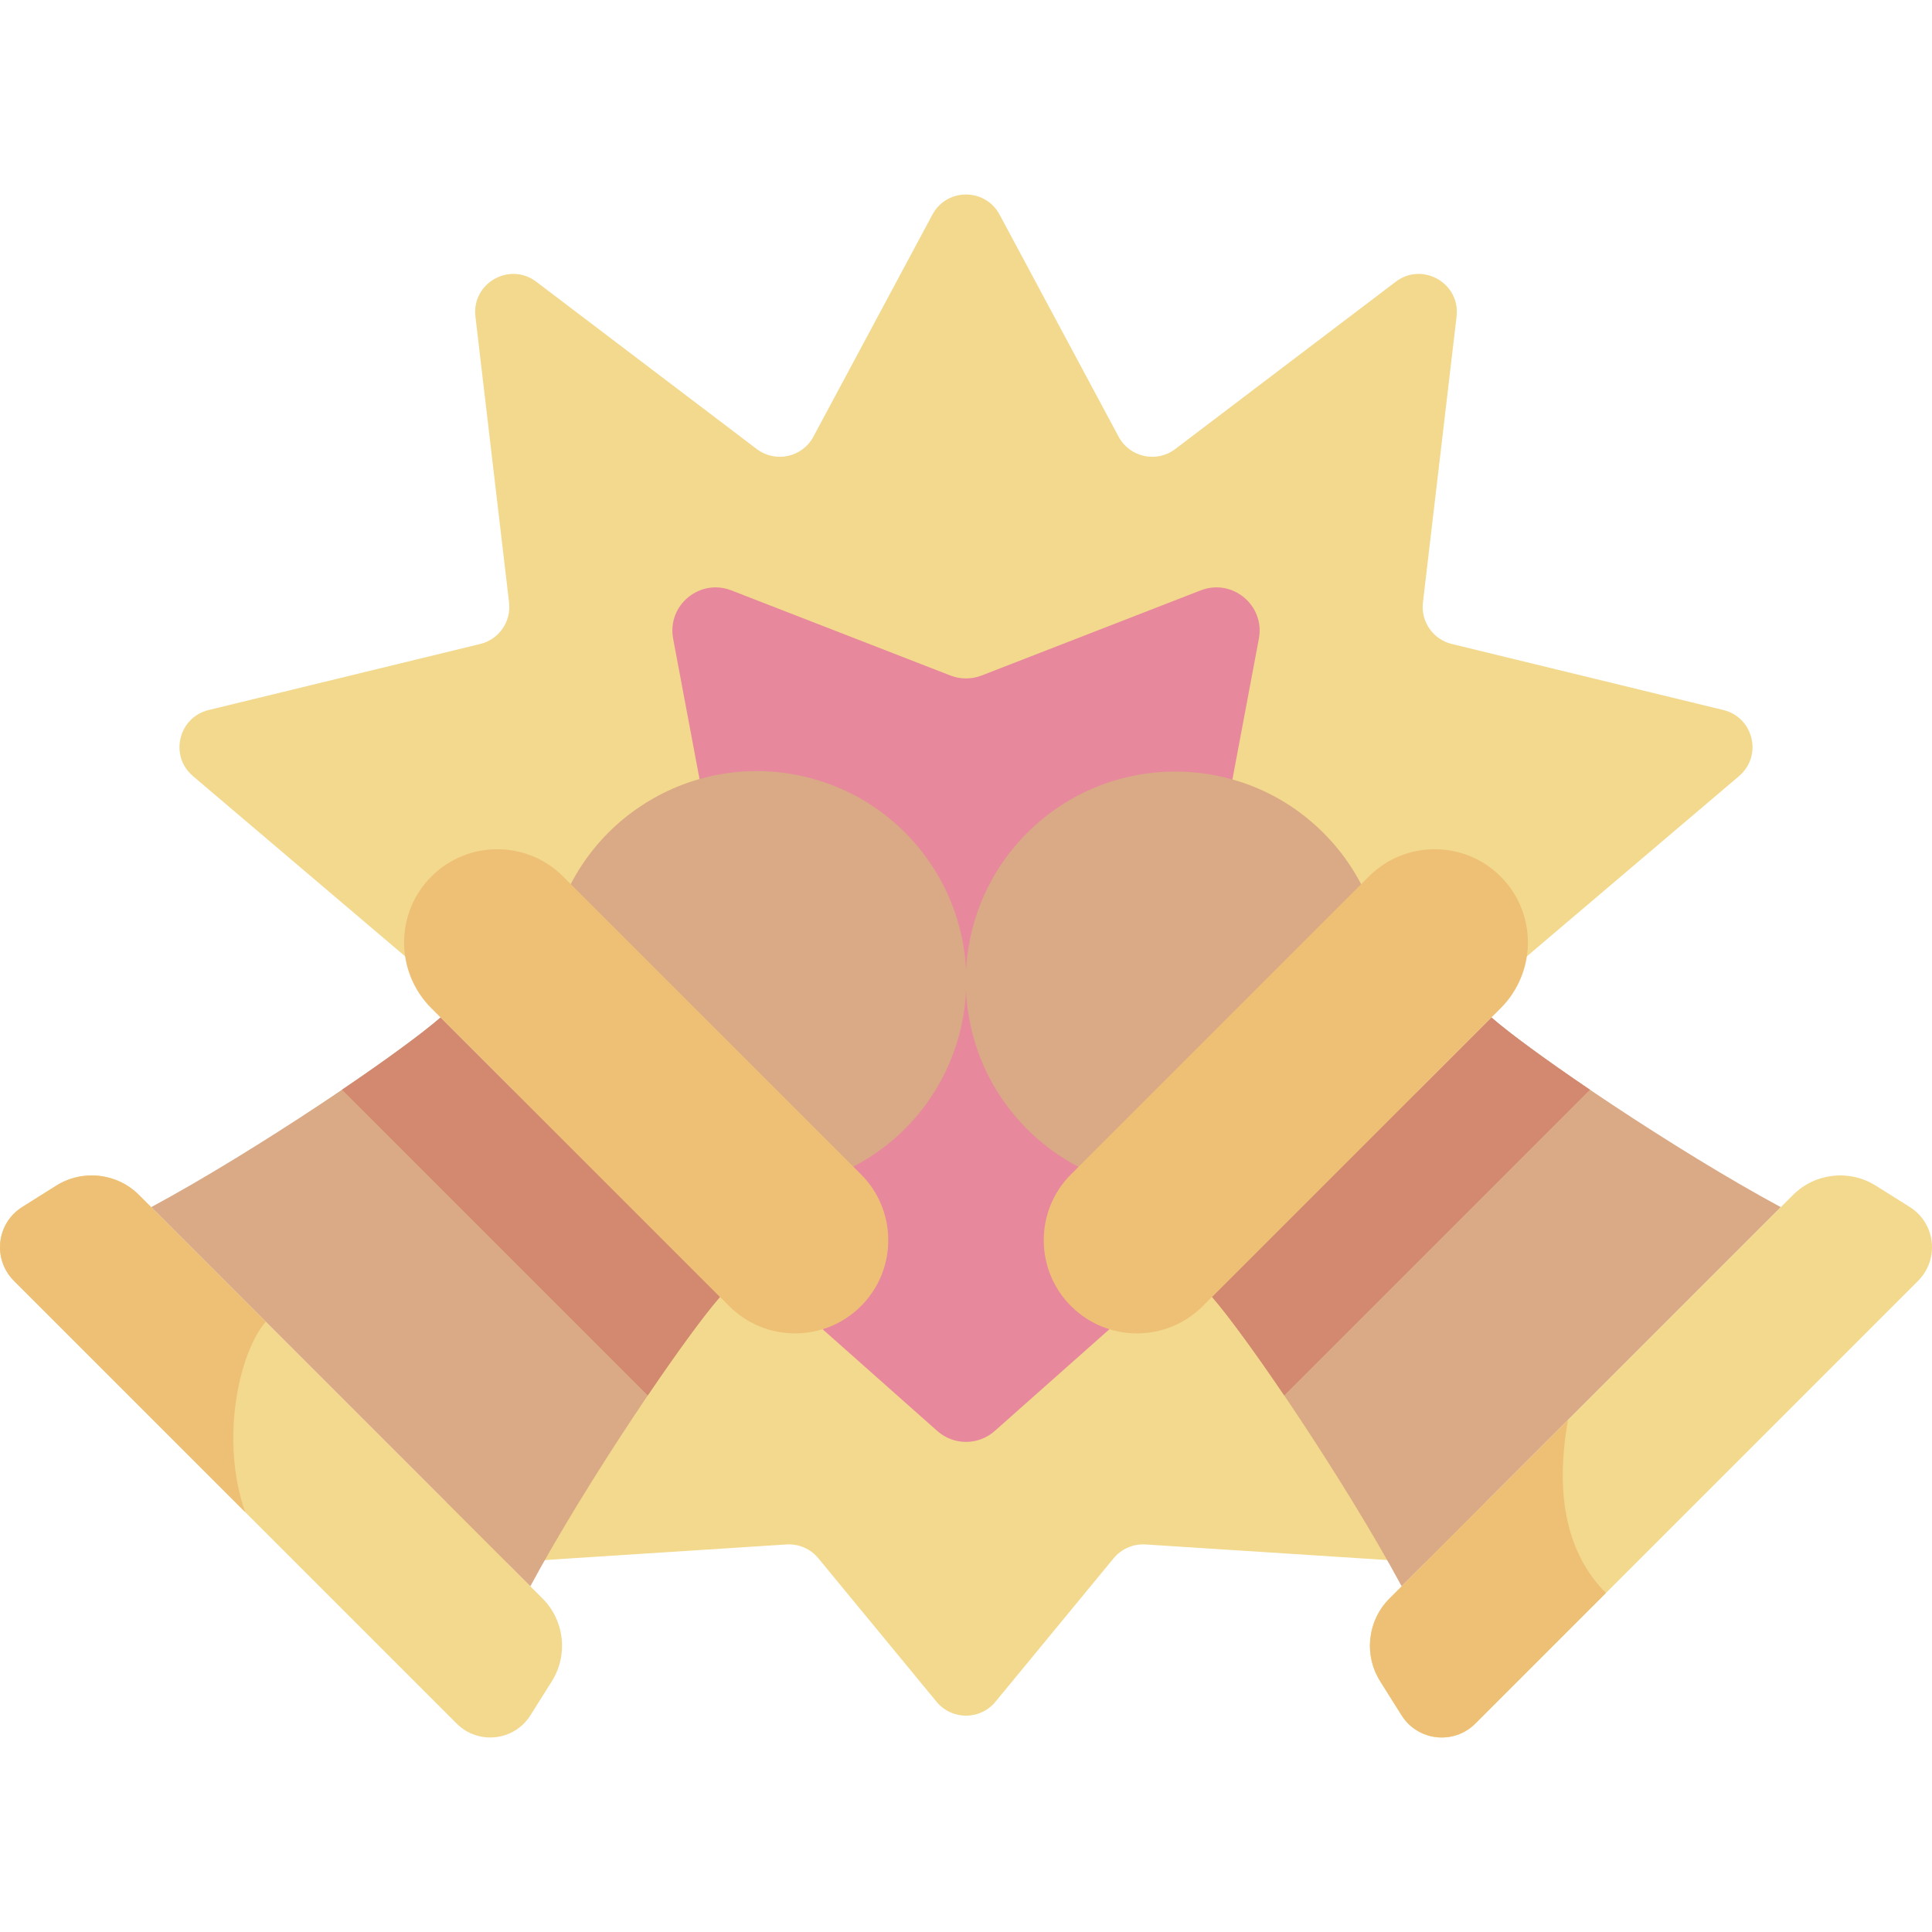
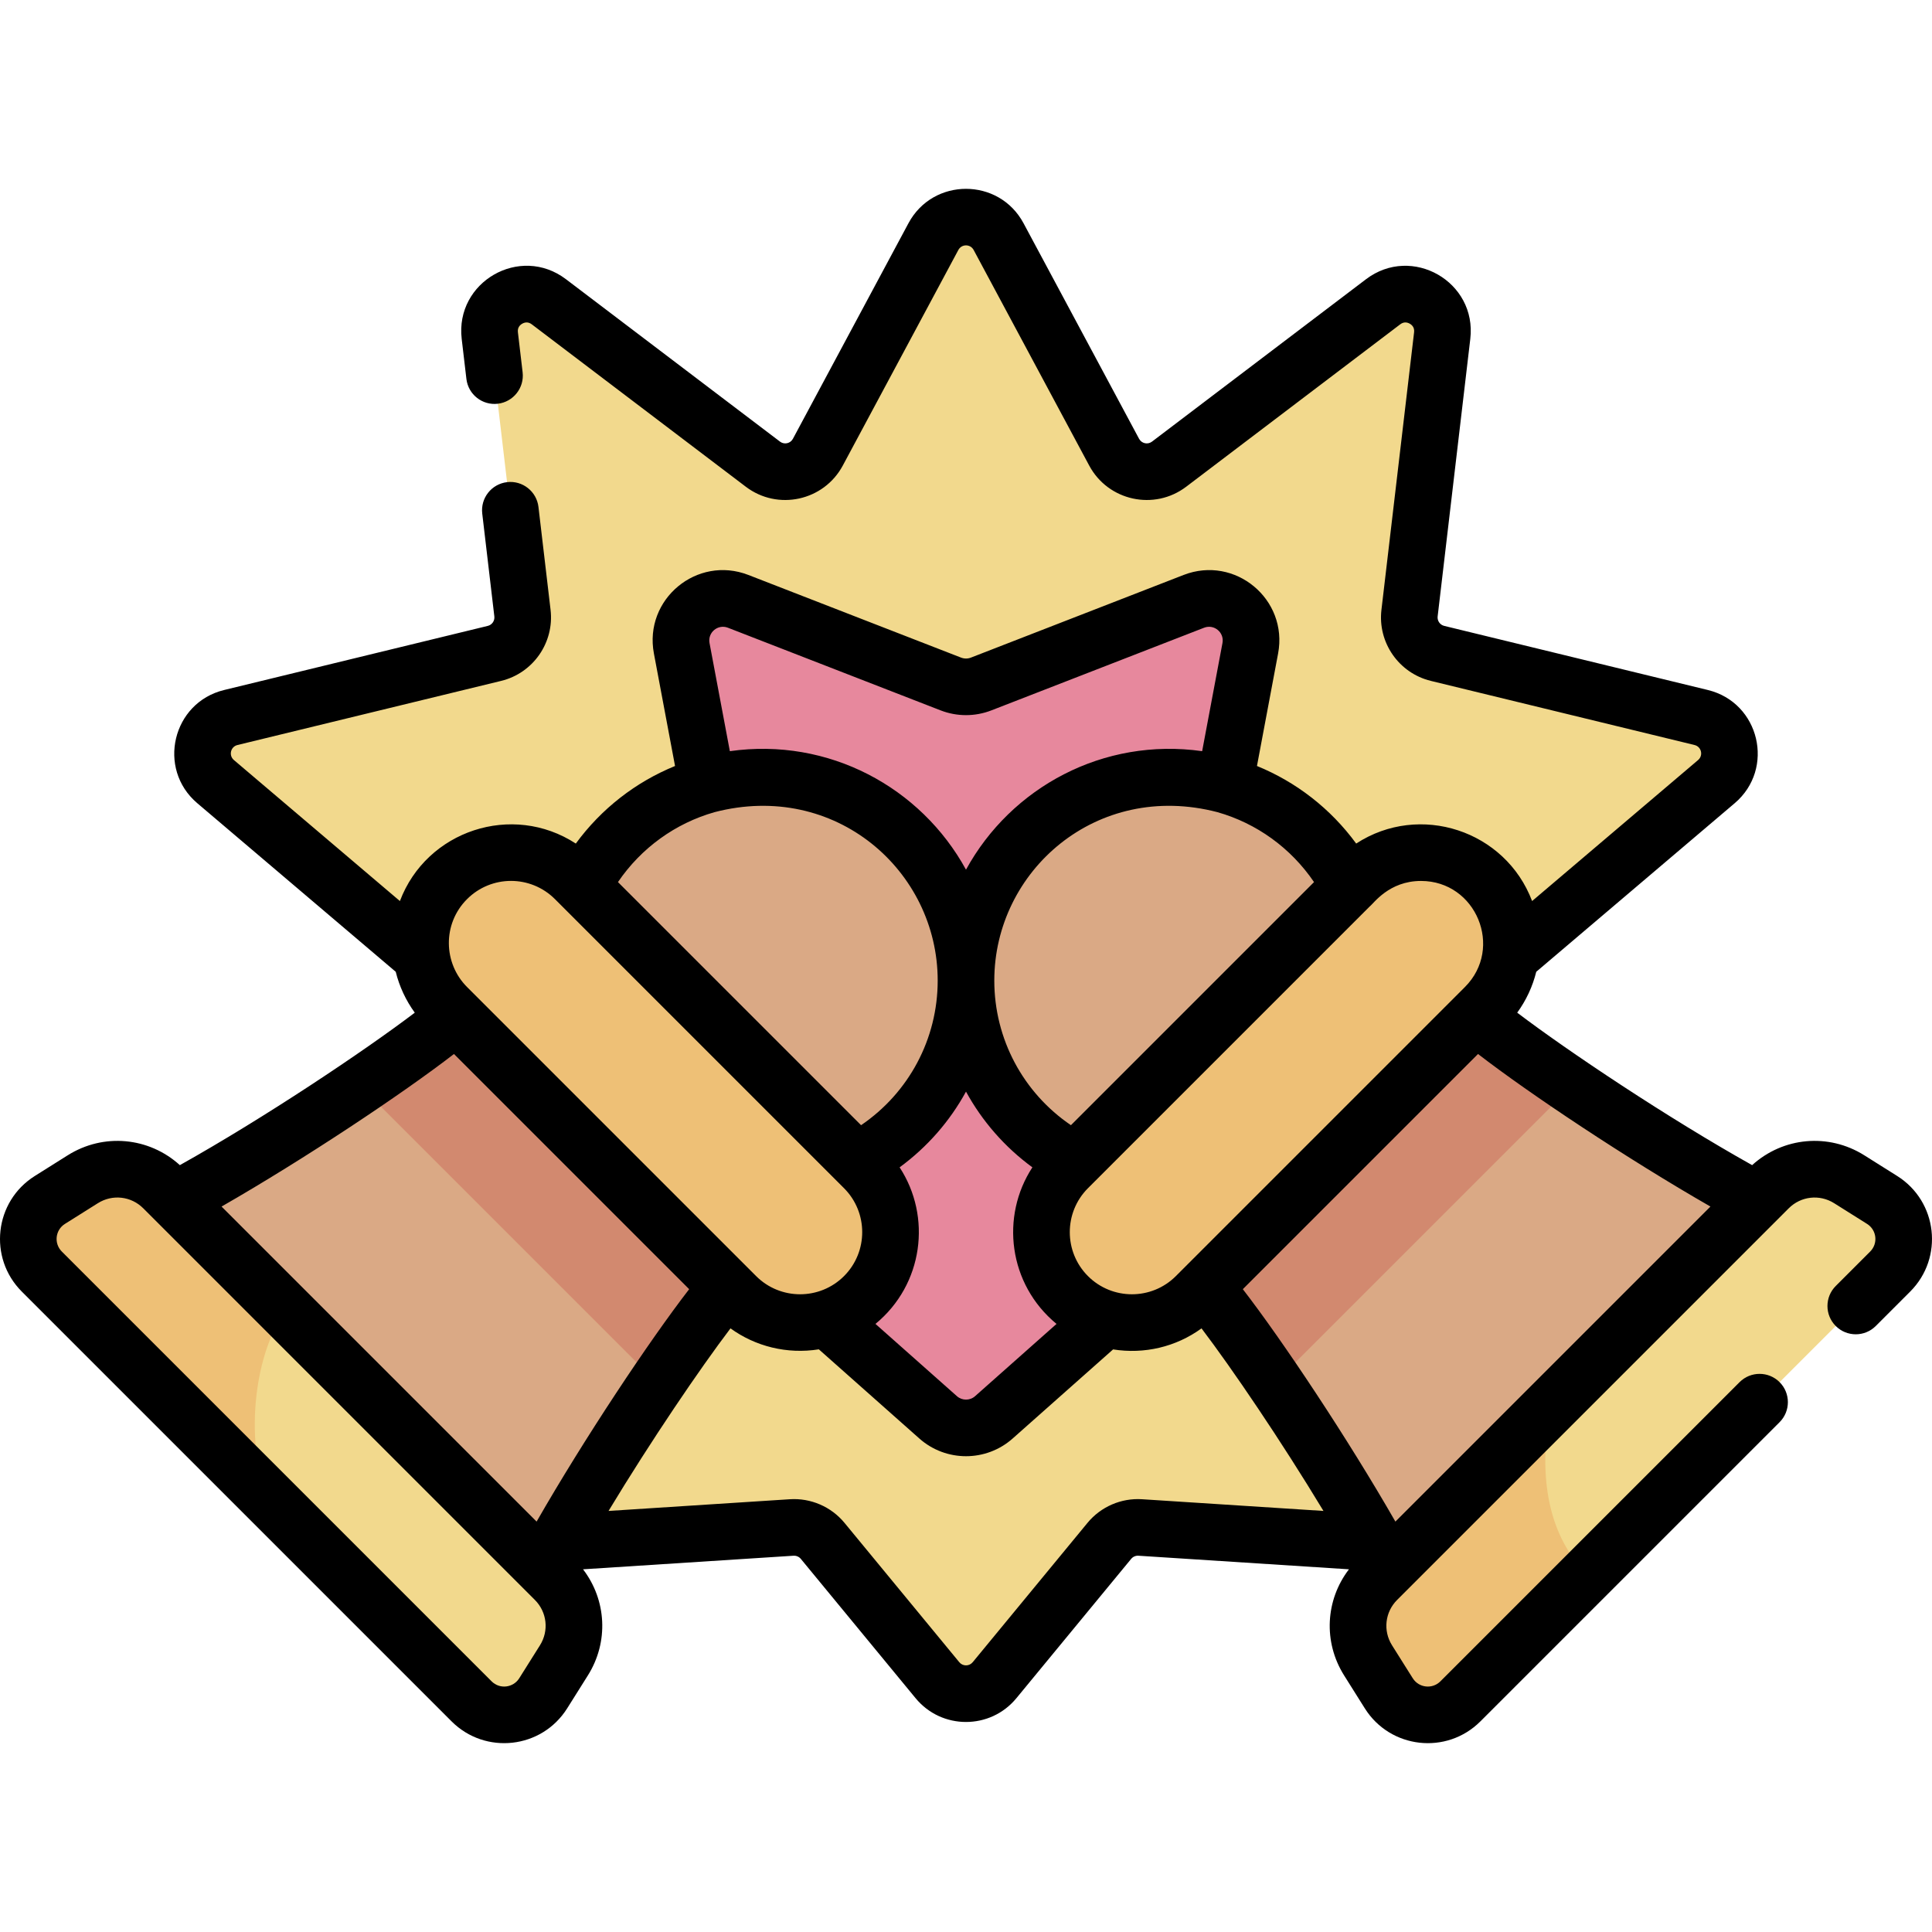
- <svg xmlns="http://www.w3.org/2000/svg" id="Capa_1" enable-background="new 0 0 512 512" height="512" viewBox="0 0 512 512" width="512">
+ <svg xmlns="http://www.w3.org/2000/svg" id="Capa_1" enable-background="new 0 0 512.002 512.002" height="512" viewBox="0 0 512.002 512.002" width="512">
  <g>
-     <path d="m263.792 450.992 31.34-38.041c2.063-2.504 5.204-3.864 8.442-3.656l92.99 5.997-22.172-136.162 86.474-73.459c6.286-5.34 3.863-15.556-4.151-17.505l-71.982-17.505c-4.958-1.206-8.237-5.922-7.641-10.99l8.914-75.781c1.04-8.84-9.039-14.603-16.13-9.222l-58.43 44.336c-4.944 3.751-12.069 2.196-15.001-3.273l-31.547-58.856c-3.807-7.102-13.99-7.102-17.797 0l-31.547 58.856c-2.932 5.47-10.057 7.024-15.001 3.273l-58.43-44.336c-7.091-5.381-17.17.382-16.13 9.222l8.914 75.781c.596 5.068-2.683 9.784-7.641 10.99l-71.982 17.505c-8.014 1.949-10.437 12.165-4.151 17.505l86.473 73.459-22.172 136.163 92.99-5.997c3.238-.209 6.379 1.151 8.442 3.656l31.34 38.041c4.04 4.901 11.548 4.901 15.586-.001z" fill="#f2d98d" />
-     <path d="m260.152 179.012 58.045-22.556c8.381-3.257 17.077 3.964 15.417 12.8l-12.104 64.416c-.211 1.12-.253 2.265-.125 3.398l8.631 76.745c.417 3.705-.995 7.381-3.784 9.855l-62.624 55.558c-4.34 3.85-10.873 3.85-15.213 0l-62.624-55.558c-2.789-2.474-4.2-6.15-3.784-9.855l8.631-76.745c.127-1.133.085-2.278-.125-3.398l-12.104-64.416c-1.66-8.837 7.036-16.057 15.417-12.8l58.045 22.556c2.668 1.038 5.63 1.038 8.301 0z" fill="#e7889d" />
+     <path d="m263.564 445.274 30.421-36.927c2.003-2.431 5.052-3.751 8.195-3.548l90.266 5.821-21.522-132.174 83.94-71.307c6.102-5.184 3.75-15.1-4.029-16.992l-69.873-16.992c-4.813-1.17-7.996-5.748-7.417-10.668l8.653-73.561c1.009-8.581-8.774-14.175-15.657-8.952l-56.718 43.037c-4.799 3.641-11.716 2.132-14.562-3.177l-30.622-57.132c-3.695-6.894-13.58-6.894-17.275 0l-30.622 57.132c-2.846 5.309-9.763 6.819-14.562 3.177l-56.718-43.037c-6.883-5.223-16.667.371-15.657 8.952l8.653 73.561c.579 4.919-2.604 9.497-7.417 10.668l-69.873 16.992c-7.779 1.892-10.131 11.808-4.029 16.992l83.94 71.307-21.522 132.174 90.266-5.821c3.143-.203 6.192 1.118 8.195 3.548l30.421 36.927c3.918 4.759 11.205 4.759 15.125 0z" fill="#f2d98d" />
+     <path d="m260.03 181.262 56.345-21.895c8.135-3.161 16.577 3.848 14.965 12.426l-11.75 62.529c-.204 1.087-.245 2.199-.122 3.298l8.378 74.496c.405 3.596-.965 7.165-3.673 9.566l-60.789 53.93c-4.213 3.738-10.555 3.738-14.768 0l-60.789-53.93c-2.707-2.402-4.077-5.97-3.673-9.566l8.378-74.496c.124-1.099.083-2.211-.122-3.298l-11.75-62.529c-1.612-8.578 6.83-15.587 14.965-12.426l56.345 21.895c2.593 1.007 5.468 1.007 8.06 0z" fill="#e7889d" />
    <g>
-       <g>
-         <path d="m471.936 319.91c-27.823-14.992-65.549-40.556-76.69-50.268l-74.055 74.055c9.712 11.141 35.276 48.867 50.268 76.69z" fill="#daa985" />
-         <path d="m508.313 339.426-117.337 117.338c-5.712 5.712-15.251 4.639-19.551-2.199l-5.653-8.99c-4.404-7.004-3.378-16.122 2.472-21.973l106.908-106.908c5.85-5.85 14.969-6.876 21.973-2.472l8.99 5.653c6.838 4.301 7.911 13.839 2.198 19.551z" fill="#f2d98d" />
-         <path d="m415.531 376.315-47.287 47.287c-5.85 5.85-6.876 14.969-2.472 21.973l5.653 8.99c4.3 6.839 13.839 7.912 19.551 2.199l34.614-34.614c-8.75-8.76-14.113-22.914-10.059-45.835z" fill="#eec076" />
-         <ellipse cx="311.524" cy="259.975" fill="#daa985" rx="55.524" ry="55.524" transform="matrix(.707 -.707 .707 .707 -92.587 296.426)" />
-         <path d="m421.355 288.788c-11.669-7.906-21.334-14.983-26.109-19.146l-74.055 74.055c4.163 4.775 11.24 14.44 19.146 26.109z" fill="#d2896f" />
-         <path d="m362.755 232.285-78.92 78.92c-9.644 9.644-9.644 25.28 0 34.924 9.644 9.644 25.28 9.644 34.924 0l78.92-78.92c9.644-9.644 9.644-25.28 0-34.924-9.644-9.644-25.28-9.644-34.924 0z" fill="#eec076" />
-       </g>
-       <g>
-         <path d="m140.54 420.386c14.992-27.823 40.556-65.549 50.268-76.69l-74.055-74.055c-11.141 9.712-48.867 35.276-76.69 50.268z" fill="#daa985" />
-         <path d="m121.024 456.764-117.337-117.338c-5.712-5.712-4.639-15.251 2.2-19.551l8.99-5.653c7.004-4.404 16.122-3.378 21.973 2.472l106.908 106.908c5.85 5.85 6.876 14.969 2.472 21.973l-5.653 8.99c-4.302 6.838-13.84 7.911-19.553 2.199z" fill="#f2d98d" />
-         <path d="m70.427 350.273-33.578-33.578c-5.85-5.85-14.969-6.876-21.973-2.472l-8.99 5.653c-6.839 4.3-7.912 13.839-2.2 19.551l61.311 61.311c-6.637-18.622-1.883-41.948 5.43-50.465z" fill="#eec076" />
-         <ellipse cx="200.476" cy="259.975" fill="#daa985" rx="55.524" ry="55.524" transform="matrix(.845 -.535 .535 .845 -107.936 147.459)" />
-         <path d="m171.663 369.806c7.906-11.669 14.983-21.334 19.146-26.109l-74.055-74.055c-4.775 4.163-14.44 11.24-26.109 19.146z" fill="#d2896f" />
-         <path d="m228.165 311.206-78.92-78.92c-9.644-9.644-25.28-9.644-34.924 0-9.644 9.644-9.644 25.28 0 34.924l78.92 78.92c9.644 9.644 25.28 9.644 34.924 0 9.644-9.644 9.644-25.28 0-34.924z" fill="#eec076" />
-       </g>
+       <path d="m465.61 318.033c-27.008-14.553-63.629-39.368-74.443-48.796l-71.885 71.885c9.427 10.814 34.242 47.435 48.796 74.443z" fill="#daa985" />
+       <path d="m500.922 336.977-113.9 113.9c-5.545 5.545-14.804 4.503-18.978-2.135l-5.487-8.726c-4.275-6.798-3.279-15.65 2.4-21.329l103.776-103.776c5.679-5.679 14.53-6.674 21.329-2.4l8.726 5.487c6.637 4.175 7.679 13.434 2.134 18.979z" fill="#f2d98d" />
+       <path d="m410.858 372.785-45.902 45.902c-5.679 5.679-6.675 14.53-2.4 21.329l5.487 8.726c4.174 6.638 13.433 7.68 18.978 2.135l33.6-33.6c-8.493-8.503-13.699-22.243-9.763-44.492z" fill="#eec076" />
+       <ellipse cx="309.898" cy="259.853" fill="#daa985" rx="53.897" ry="53.898" transform="matrix(.994 -.112 .112 .994 -27.159 36.352)" />
+       <path d="m416.511 287.822c-11.327-7.674-20.709-14.544-25.344-18.585l-71.885 71.885c4.041 4.635 10.91 14.017 18.585 25.344z" fill="#d2896f" />
+       <path d="m359.628 232.975-76.608 76.608c-9.361 9.361-9.362 24.539 0 33.901 9.361 9.361 24.539 9.361 33.901 0l76.608-76.608c9.361-9.361 9.361-24.539 0-33.901-9.362-9.362-24.54-9.361-33.901 0z" fill="#eec076" />
    </g>
+     <g>
+       <path d="m143.923 415.565c14.553-27.008 39.368-63.629 48.796-74.443l-71.885-71.885c-10.814 9.427-47.435 34.242-74.443 48.796z" fill="#daa985" />
+       <path d="m124.979 450.877-113.9-113.9c-5.545-5.545-4.503-14.804 2.135-18.978l8.726-5.487c6.799-4.275 15.65-3.279 21.329 2.4l103.776 103.776c5.679 5.679 6.674 14.53 2.399 21.329l-5.487 8.726c-4.174 6.637-13.433 7.679-18.978 2.134z" fill="#f2d98d" />
+       <path d="m75.864 347.505-32.595-32.595c-5.679-5.679-14.53-6.675-21.329-2.4l-8.726 5.487c-6.638 4.174-7.68 13.433-2.135 18.978l59.515 59.515c-6.443-18.074-1.828-40.716 5.27-48.985z" fill="#eec076" />
+       <ellipse cx="202.103" cy="259.853" fill="#daa985" rx="53.897" ry="53.898" transform="matrix(.94 -.343 .343 .94 -76.786 84.953)" />
+       <path d="m174.134 366.467c7.674-11.327 14.544-20.709 18.585-25.344l-71.885-71.885c-4.635 4.041-14.017 10.91-25.344 18.585z" fill="#d2896f" />
+       <path d="m228.981 309.583-76.608-76.608c-9.361-9.361-24.539-9.361-33.901 0-9.361 9.361-9.361 24.539 0 33.901l76.608 76.608c9.361 9.361 24.539 9.361 33.901 0 9.362-9.362 9.362-24.54 0-33.901z" fill="#eec076" />
+     </g>
+     <path d="m502.779 311.65-8.727-5.488c-9.476-5.956-21.511-4.832-29.717 2.612-22.317-12.483-48.853-30.228-62.257-40.404 2.376-3.27 4.085-6.938 5.048-10.838l52.593-44.677c10.763-9.144 6.61-26.659-7.113-29.996l-69.872-16.99c-1.128-.275-1.878-1.352-1.742-2.505l8.653-73.561c1.783-15.152-15.482-25.028-27.639-15.803l-56.718 43.037c-1.135.864-2.755.49-3.417-.746l-30.623-57.131c-6.513-12.151-23.978-12.161-30.496 0l-30.623 57.131c-.666 1.242-2.285 1.605-3.417.746l-56.718-43.037c-12.183-9.246-29.419.684-27.64 15.803l1.249 10.619c.484 4.114 4.212 7.061 8.325 6.572 4.114-.483 7.057-4.211 6.573-8.324l-1.249-10.619c-.147-1.249.54-1.922 1.142-2.267s1.53-.595 2.532.165l56.718 43.037c8.473 6.432 20.687 3.755 25.706-5.609l30.623-57.131c.871-1.625 3.183-1.626 4.055 0l30.623 57.131c5.025 9.375 17.243 12.033 25.706 5.609l56.718-43.037c1.001-.76 1.929-.51 2.532-.165s1.29 1.018 1.143 2.267l-8.653 73.561c-1.02 8.672 4.609 16.768 13.094 18.832l69.873 16.991c1.835.445 2.385 2.765.946 3.988l-43.986 37.366c-7.068-18.714-29.794-26.197-46.618-15.237-6.764-9.244-15.886-16.313-26.297-20.556l5.603-29.82c2.7-14.368-11.42-26.101-25.053-20.801l-56.344 21.895c-.849.33-1.782.329-2.627 0l-56.345-21.895c-13.637-5.294-27.752 6.433-25.052 20.802l5.603 29.82c-10.411 4.244-19.533 11.312-26.297 20.556-16.828-10.964-39.552-3.474-46.618 15.237l-43.986-37.366c-1.439-1.222-.891-3.543.945-3.988l69.874-16.992c8.484-2.064 14.113-10.159 13.093-18.831l-3.207-27.265c-.484-4.114-4.218-7.062-8.325-6.572-4.114.483-7.057 4.211-6.573 8.324l3.207 27.265c.136 1.153-.613 2.23-1.741 2.504l-69.872 16.991c-13.723 3.337-17.877 20.852-7.113 29.996l52.592 44.677c.963 3.899 2.672 7.567 5.048 10.838-13.404 10.175-39.939 27.921-62.257 40.404-8.207-7.444-20.243-8.57-29.717-2.611l-8.726 5.487c-10.725 6.743-12.387 21.689-3.446 30.631l113.9 113.9c8.933 8.932 23.88 7.29 30.631-3.447l5.487-8.726c5.583-8.878 4.944-20.006-1.283-28.126l55.791-3.598c.733-.037 1.455.265 1.924.833l30.421 36.926c6.928 8.409 19.793 8.392 26.706 0l30.422-36.927c.468-.568 1.185-.879 1.922-.832l55.793 3.598c-6.227 8.119-6.866 19.248-1.283 28.126l5.487 8.726c6.739 10.717 21.681 12.396 30.631 3.447l79.289-79.289c2.929-2.93 2.929-7.678 0-10.607-2.929-2.928-7.678-2.928-10.606 0l-79.289 79.289c-2.142 2.143-5.713 1.743-7.326-.825l-5.487-8.725c-2.427-3.86-1.871-8.809 1.354-12.033.108-.108 108.988-108.986 103.776-103.776 3.225-3.226 8.173-3.778 12.033-1.354l8.726 5.487c2.561 1.611 2.971 5.179.824 7.327l-9.125 9.125c-2.929 2.929-2.929 7.678 0 10.606s7.678 2.929 10.606-.001l9.124-9.124c8.961-8.96 7.261-23.902-3.444-30.632zm-139.778-71.441c1.001-.721 5.053-6.747 13.577-6.747 14.635 0 21.972 17.788 11.647 28.11l-76.608 76.608c-6.421 6.425-16.871 6.422-23.294 0-6.422-6.422-6.422-16.871 0-23.293 18.486-18.486 74.578-74.578 74.678-74.678zm-14.769-6.445-64.424 64.424c-12.637-8.589-20.308-22.826-20.308-38.335 0-29.014 27.07-52.973 59.139-44.621 10.368 2.95 19.43 9.465 25.593 18.532zm-109.825 75.593c7.348-5.377 13.321-12.245 17.594-20.066 4.272 7.821 10.245 14.689 17.594 20.066-8.492 12.984-6.387 30.953 6.398 41.496l-21.584 19.149c-1.372 1.217-3.442 1.217-4.813 0l-21.588-19.152c12.709-10.457 14.945-28.427 6.399-41.493zm-45.498-143 56.346 21.896c4.349 1.688 9.14 1.691 13.492-.001l56.344-21.895c2.646-1.029 5.405 1.243 4.878 4.05l-5.386 28.662c-26.172-3.708-50.631 9.567-62.582 31.405-11.955-21.846-36.418-35.113-62.583-31.405l-5.386-28.662c-.525-2.795 2.221-5.081 4.877-4.05zm-3.548 48.875c32.031-8.342 59.139 15.569 59.139 44.621 0 15.509-7.671 29.745-20.308 38.335l-64.424-64.424c6.164-9.067 15.226-15.582 25.593-18.532zm-65.585 23.047c6.435-6.436 16.857-6.438 23.294 0l76.608 76.608c6.422 6.422 6.422 16.871 0 23.293-6.422 6.423-16.872 6.423-23.294 0l-76.608-76.608c-6.291-6.29-6.568-16.727 0-23.293zm19.32 197.744-5.487 8.727c-1.61 2.561-5.179 2.973-7.326.824l-113.9-113.9c-2.143-2.143-1.742-5.713.825-7.326l8.726-5.486c3.86-2.428 8.809-1.872 12.033 1.353 11.909 11.909 86.609 86.608 103.776 103.776 3.224 3.223 3.78 8.173 1.353 12.032zm-.89-32.782-83.491-83.491c21.889-12.547 47.969-29.898 61.594-40.431l62.328 62.328c-10.533 13.626-27.884 39.706-40.431 61.594zm160.456-5.926c-5.538-.36-10.941 1.986-14.464 6.265l-30.422 36.926c-.919 1.116-2.627 1.12-3.55 0l-30.42-36.925c-3.523-4.279-8.922-6.619-14.467-6.266l-48.067 3.1c11.246-18.615 24.194-37.682 32.316-48.383 6.613 4.789 14.979 6.896 23.414 5.558l26.639 23.633c7.045 6.251 17.674 6.252 24.722 0l26.618-23.615c8.258 1.309 16.64-.637 23.435-5.574 8.123 10.701 21.069 29.767 32.315 48.381zm67.133 5.926c-12.547-21.888-29.898-47.968-40.431-61.594l62.328-62.328c13.625 10.533 39.705 27.884 61.594 40.431z" />
  </g>
</svg>
